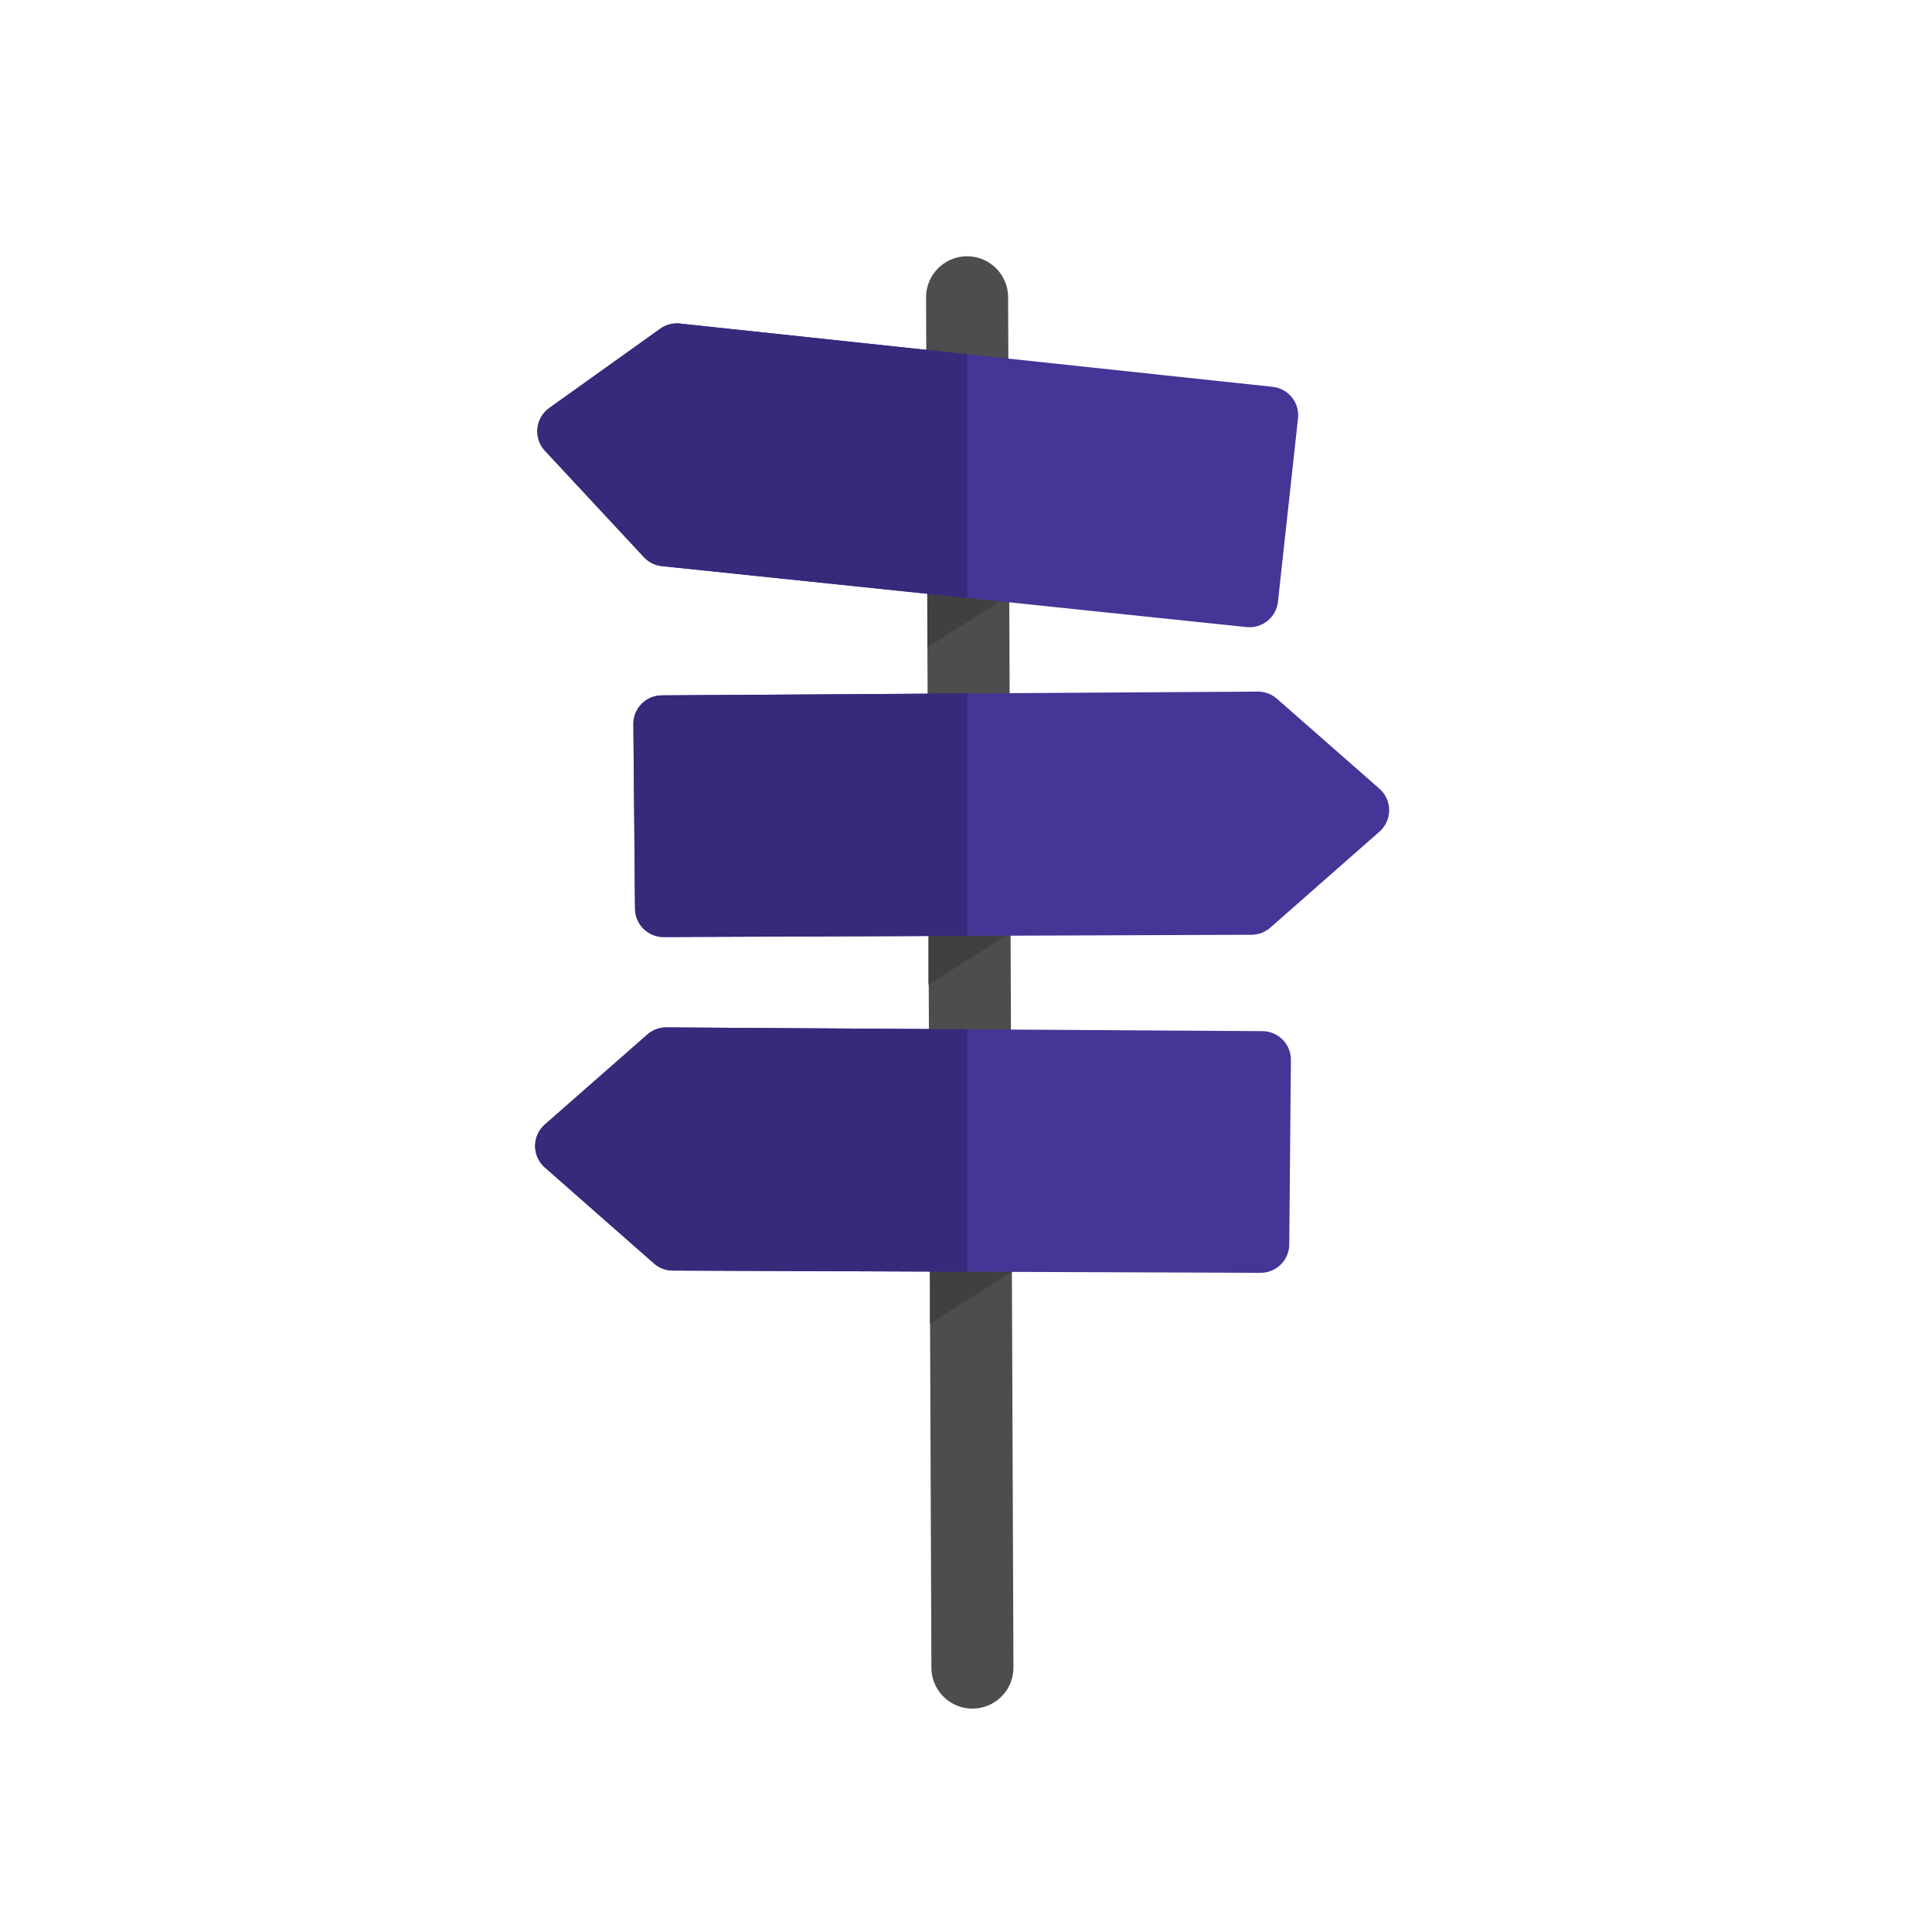
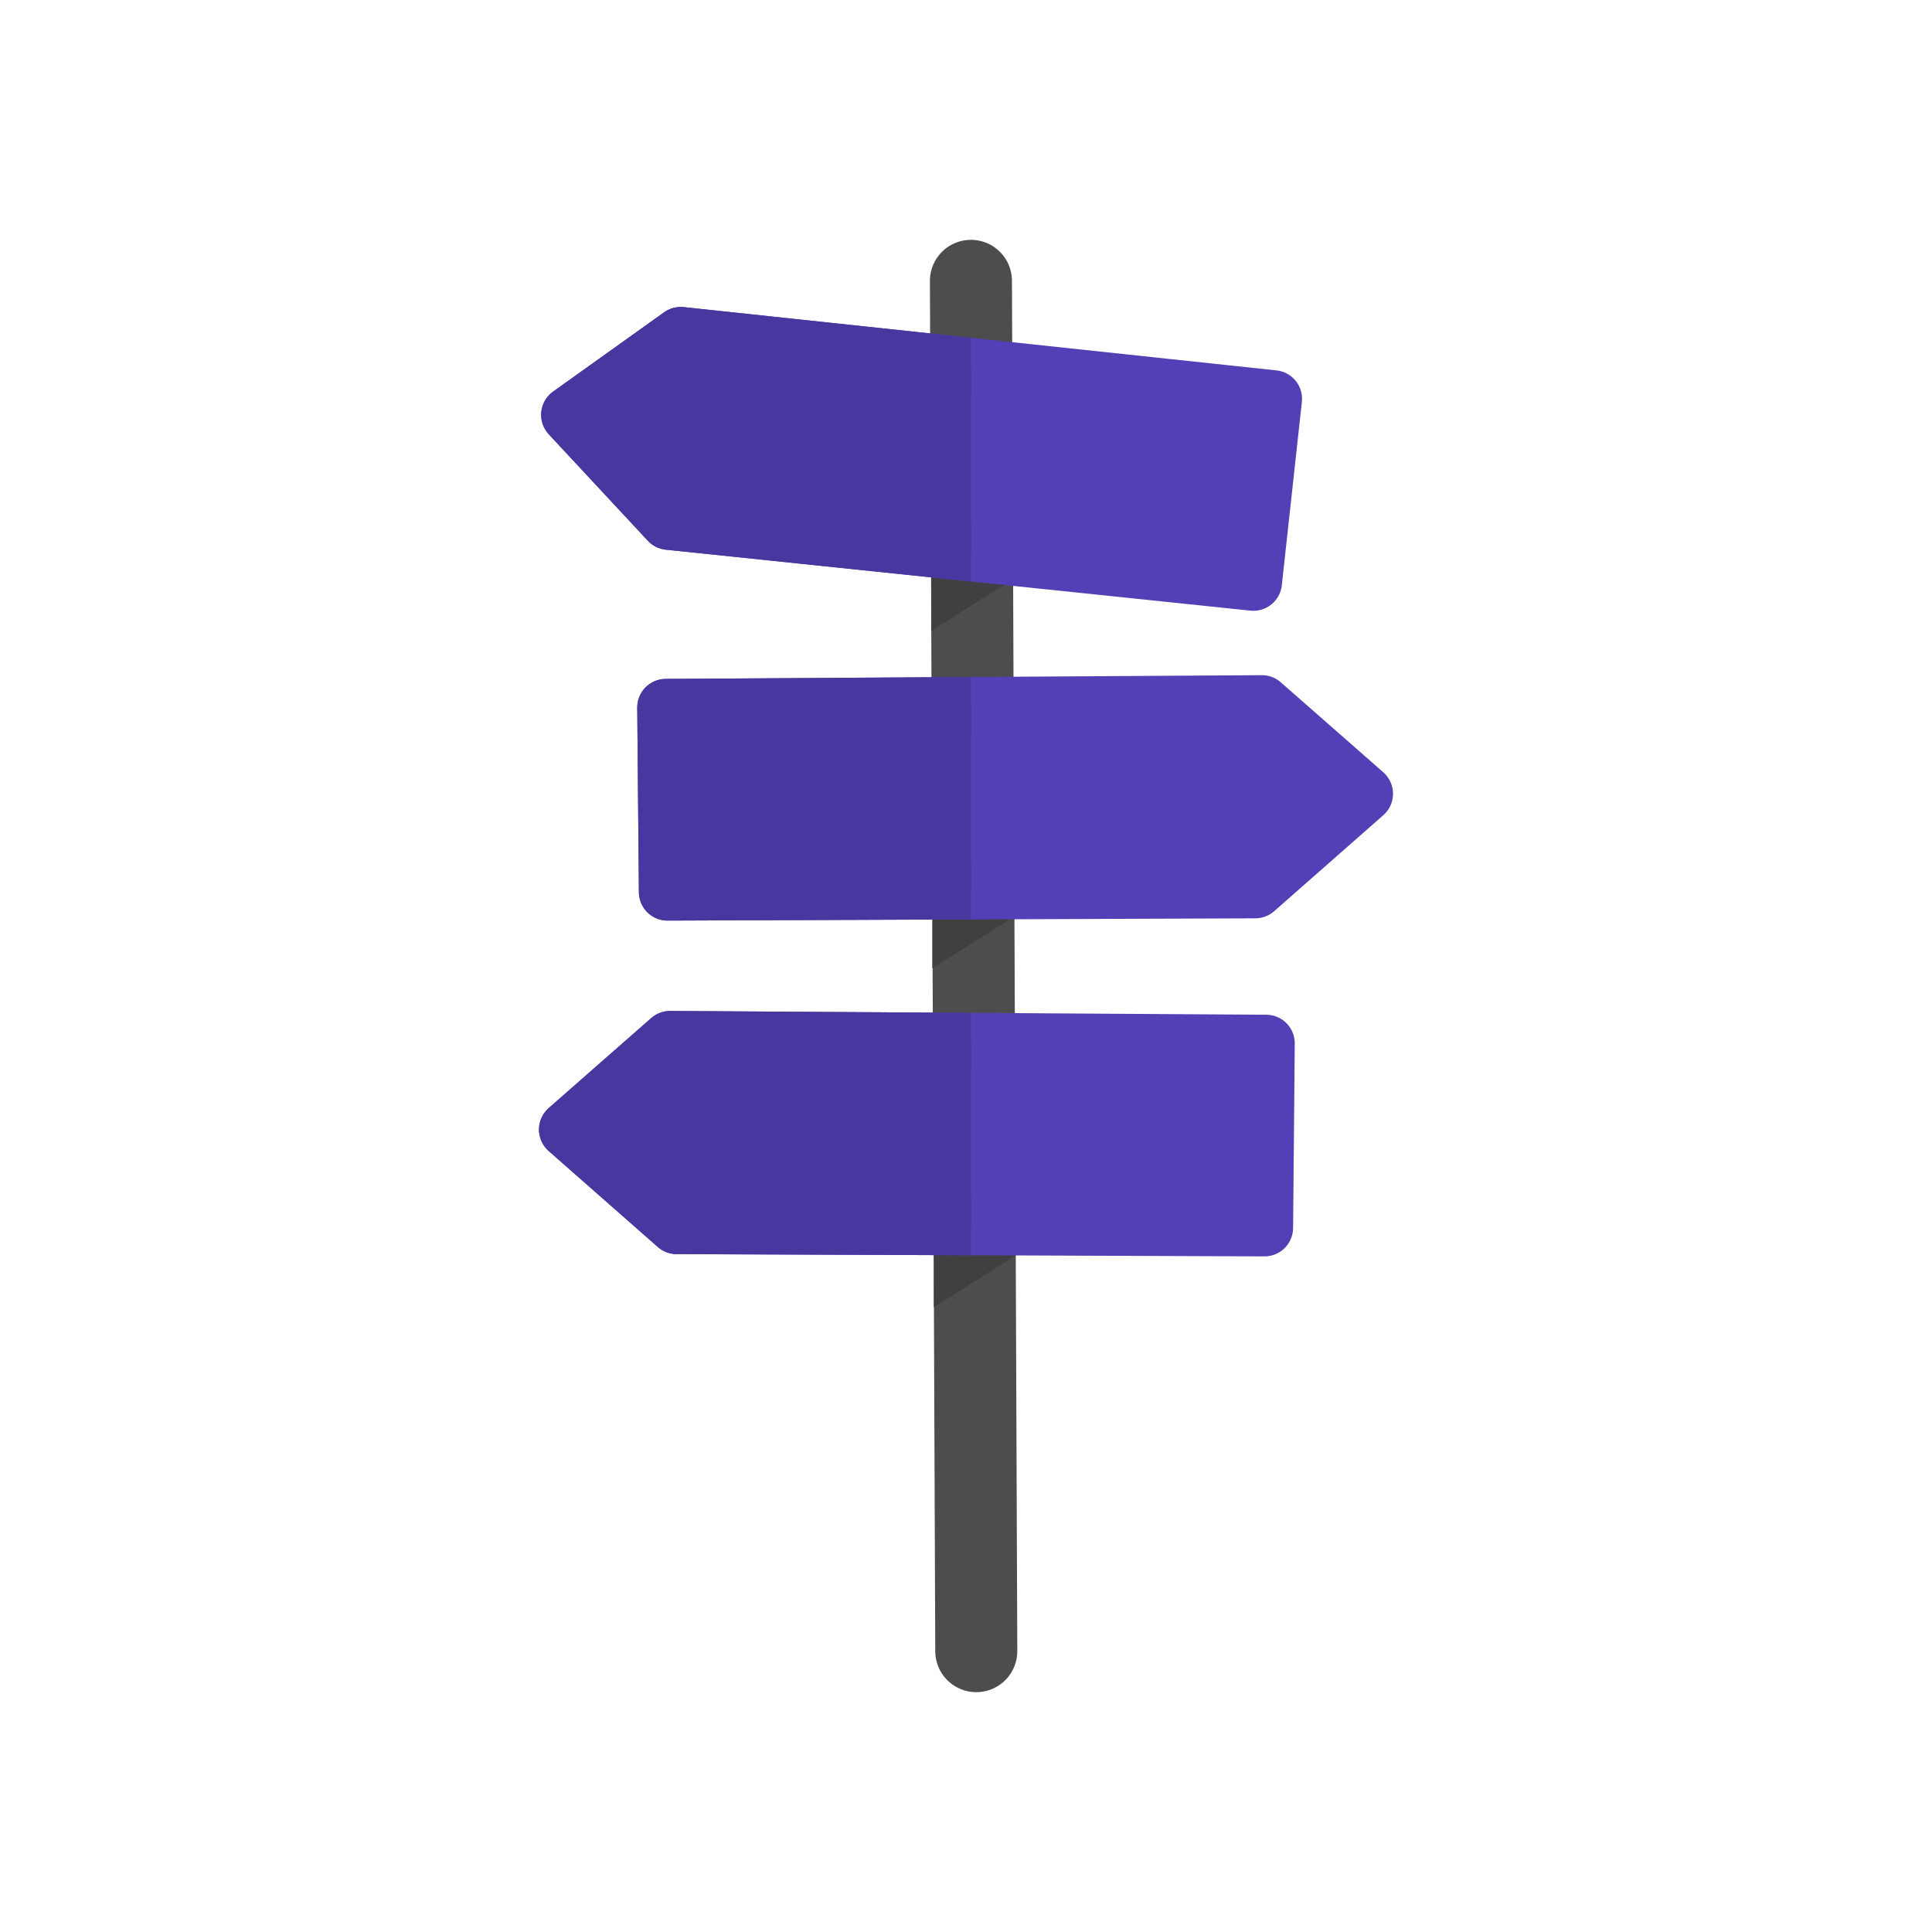
<svg xmlns="http://www.w3.org/2000/svg" width="199mm" height="199mm" viewBox="0 0 199 199" version="1.1" id="svg8">
  <defs id="defs2">
    <clipPath clipPathUnits="userSpaceOnUse" id="clipPath4690">
      <rect style="opacity:1;fill:#f25441;fill-opacity:1;stroke:none;stroke-width:9.693;stroke-linecap:round;stroke-linejoin:round;stroke-miterlimit:4;stroke-dasharray:none;stroke-dashoffset:0;stroke-opacity:1;paint-order:stroke fill markers" id="rect4692" width="49.678" height="105.867" x="55.047" y="77.929" />
    </clipPath>
    <clipPath clipPathUnits="userSpaceOnUse" id="clipPath4694">
      <rect style="opacity:1;fill:#f25441;fill-opacity:1;stroke:none;stroke-width:9.693;stroke-linecap:round;stroke-linejoin:round;stroke-miterlimit:4;stroke-dasharray:none;stroke-dashoffset:0;stroke-opacity:1;paint-order:stroke fill markers" id="rect4696" width="49.678" height="105.867" x="55.047" y="77.929" />
    </clipPath>
    <clipPath clipPathUnits="userSpaceOnUse" id="clipPath4698">
      <rect style="opacity:1;fill:#f25441;fill-opacity:1;stroke:none;stroke-width:9.693;stroke-linecap:round;stroke-linejoin:round;stroke-miterlimit:4;stroke-dasharray:none;stroke-dashoffset:0;stroke-opacity:1;paint-order:stroke fill markers" id="rect4700" width="49.678" height="105.867" x="55.047" y="77.929" />
    </clipPath>
+     <clipPath clipPathUnits="userSpaceOnUse" id="clipPath4698-2">
+       <rect style="opacity:1;fill:#f25441;fill-opacity:1;stroke:none;stroke-width:9.693;stroke-linecap:round;stroke-linejoin:round;stroke-miterlimit:4;stroke-dasharray:none;stroke-dashoffset:0;stroke-opacity:1;paint-order:stroke fill markers" id="rect4700-3" width="49.678" height="105.867" x="55.047" y="77.929" />
+     </clipPath>
+     <clipPath clipPathUnits="userSpaceOnUse" id="clipPath4694-7">
+       <rect style="opacity:1;fill:#f25441;fill-opacity:1;stroke:none;stroke-width:9.693;stroke-linecap:round;stroke-linejoin:round;stroke-miterlimit:4;stroke-dasharray:none;stroke-dashoffset:0;stroke-opacity:1;paint-order:stroke fill markers" id="rect4696-1" width="49.678" height="105.867" x="55.047" y="77.929" />
+     </clipPath>
+     <clipPath clipPathUnits="userSpaceOnUse" id="clipPath4690-1">
+       <rect style="opacity:1;fill:#f25441;fill-opacity:1;stroke:none;stroke-width:9.693;stroke-linecap:round;stroke-linejoin:round;stroke-miterlimit:4;stroke-dasharray:none;stroke-dashoffset:0;stroke-opacity:1;paint-order:stroke fill markers" id="rect4692-3" width="49.678" height="105.867" x="55.047" y="77.929" />
+     </clipPath>
  </defs>
  <g id="layer1" transform="translate(-5.114117,-47.30699)">
-     <path style="fill:none;stroke:#4d4d4d;stroke-width:8.451;stroke-linecap:round;stroke-linejoin:miter;stroke-miterlimit:4;stroke-dasharray:none;stroke-opacity:1" d="m 104.725,77.929 0.55,141.142" id="path4533" />
-     <path style="fill:#404040;fill-opacity:1;stroke:none;stroke-width:0.265px;stroke-linecap:butt;stroke-linejoin:miter;stroke-opacity:1" d="m 100.763,142.259 -0.017,6.481 9.087,-5.746 z" id="path4599-1" />
-     <path style="fill:#463496;fill-opacity:1;stroke:#463496;stroke-width:5.892;stroke-linecap:butt;stroke-linejoin:round;stroke-miterlimit:4;stroke-dasharray:none;stroke-opacity:1" d="m 73.3,121.876 61.394,-0.386 10.559,9.268 -11.24,9.886 -60.543,0.232 z" id="path4537" />
-     <path style="fill:#404040;fill-opacity:1;stroke:none;stroke-width:0.265px;stroke-linecap:butt;stroke-linejoin:miter;stroke-opacity:1" d="m 100.921,177.163 -0.017,6.481 9.087,-5.746 z" id="path4599-1-3" />
-     <path style="fill:#463496;fill-opacity:1;stroke:#463496;stroke-width:5.892;stroke-linecap:butt;stroke-linejoin:round;stroke-miterlimit:4;stroke-dasharray:none;stroke-opacity:1" d="m 135.133,156.464 -61.394,-0.386 -10.559,9.268 11.24,9.886 60.543,0.232 z" id="path4537-7" />
-     <path style="fill:#404040;fill-opacity:1;stroke:none;stroke-width:0.265px;stroke-linecap:butt;stroke-linejoin:miter;stroke-opacity:1" d="m 100.647,107.506 -0.017,6.481 9.087,-5.746 z" id="path4599" />
-     <path style="fill:#463496;fill-opacity:1;stroke:#463496;stroke-width:5.892;stroke-linecap:butt;stroke-linejoin:round;stroke-miterlimit:4;stroke-dasharray:none;stroke-opacity:1" d="m 135.883,90.08 -61.048,-6.517 -11.432,8.167 10.196,10.959 60.217,6.278 z" id="path4537-7-4" />
-     <path style="fill:#38297a;fill-opacity:1;stroke:#38297a;stroke-width:5.892;stroke-linecap:butt;stroke-linejoin:round;stroke-miterlimit:4;stroke-dasharray:none;stroke-opacity:1" d="m 135.133,156.464 -61.394,-0.386 -10.559,9.268 11.24,9.886 60.543,0.232 z" id="path4537-7-1" clip-path="url(#clipPath4698)" />
-     <path style="fill:#38297a;fill-opacity:1;stroke:#38297a;stroke-width:5.892;stroke-linecap:butt;stroke-linejoin:round;stroke-miterlimit:4;stroke-dasharray:none;stroke-opacity:1" d="m 73.3,121.876 61.394,-0.386 10.559,9.268 -11.24,9.886 -60.543,0.232 z" id="path4537-6" clip-path="url(#clipPath4694)" />
-     <path style="fill:#38297a;fill-opacity:1;stroke:#38297a;stroke-width:5.892;stroke-linecap:butt;stroke-linejoin:round;stroke-miterlimit:4;stroke-dasharray:none;stroke-opacity:1" d="m 135.883,90.08 -61.048,-6.517 -11.432,8.167 10.196,10.959 60.217,6.278 z" id="path4537-7-4-5" clip-path="url(#clipPath4690)" />
+     <g id="g1319" transform="translate(0.3974687,-1.693013)">
+       <path style="fill:none;stroke:#4d4d4d;stroke-width:8.451;stroke-linecap:round;stroke-linejoin:miter;stroke-miterlimit:4;stroke-dasharray:none;stroke-opacity:1" d="m 104.725,77.929 0.55,141.142" id="path4533" />
+       <path style="fill:#404040;fill-opacity:1;stroke:none;stroke-width:0.265px;stroke-linecap:butt;stroke-linejoin:miter;stroke-opacity:1" d="m 100.763,142.259 -0.017,6.481 9.087,-5.746 z" id="path4599-1" />
+       <path style="fill:#543fb6;fill-opacity:1;stroke:#543fb6;stroke-width:5.892;stroke-linecap:butt;stroke-linejoin:round;stroke-miterlimit:4;stroke-dasharray:none;stroke-opacity:1" d="m 73.3,121.876 61.394,-0.386 10.559,9.268 -11.24,9.886 -60.543,0.232 z" id="path4537" />
+       <path style="fill:#404040;fill-opacity:1;stroke:none;stroke-width:0.265px;stroke-linecap:butt;stroke-linejoin:miter;stroke-opacity:1" d="m 100.921,177.163 -0.017,6.481 9.087,-5.746 z" id="path4599-1-3" />
+       <path style="fill:#543fb6;fill-opacity:1;stroke:#543fb6;stroke-width:5.892;stroke-linecap:butt;stroke-linejoin:round;stroke-miterlimit:4;stroke-dasharray:none;stroke-opacity:1" d="m 135.133,156.464 -61.394,-0.386 -10.559,9.268 11.24,9.886 60.543,0.232 z" id="path4537-7" />
+       <path style="fill:#404040;fill-opacity:1;stroke:none;stroke-width:0.265px;stroke-linecap:butt;stroke-linejoin:miter;stroke-opacity:1" d="m 100.647,107.506 -0.017,6.481 9.087,-5.746 z" id="path4599" />
+       <path style="fill:#543fb6;fill-opacity:1;stroke:#543fb6;stroke-width:5.892;stroke-linecap:butt;stroke-linejoin:round;stroke-miterlimit:4;stroke-dasharray:none;stroke-opacity:1" d="m 135.883,90.08 -61.048,-6.517 -11.432,8.167 10.196,10.959 60.217,6.278 z" id="path4537-7-4" />
+       <path style="fill:#49379f;fill-opacity:1;stroke:#49379f;stroke-width:5.892;stroke-linecap:butt;stroke-linejoin:round;stroke-miterlimit:4;stroke-dasharray:none;stroke-opacity:1" d="m 135.133,156.464 -61.394,-0.386 -10.559,9.268 11.24,9.886 60.543,0.232 z" id="path4537-7-1" clip-path="url(#clipPath4698)" />
+       <path style="fill:#49379f;fill-opacity:1;stroke:#49379f;stroke-width:5.892;stroke-linecap:butt;stroke-linejoin:round;stroke-miterlimit:4;stroke-dasharray:none;stroke-opacity:1" d="m 73.3,121.876 61.394,-0.386 10.559,9.268 -11.24,9.886 -60.543,0.232 z" id="path4537-6" clip-path="url(#clipPath4694)" />
+       <path style="fill:#49379f;fill-opacity:1;stroke:#49379f;stroke-width:5.892;stroke-linecap:butt;stroke-linejoin:round;stroke-miterlimit:4;stroke-dasharray:none;stroke-opacity:1" d="m 135.883,90.08 -61.048,-6.517 -11.432,8.167 10.196,10.959 60.217,6.278 z" id="path4537-7-4-5" clip-path="url(#clipPath4690)" />
+     </g>
  </g>
</svg>
